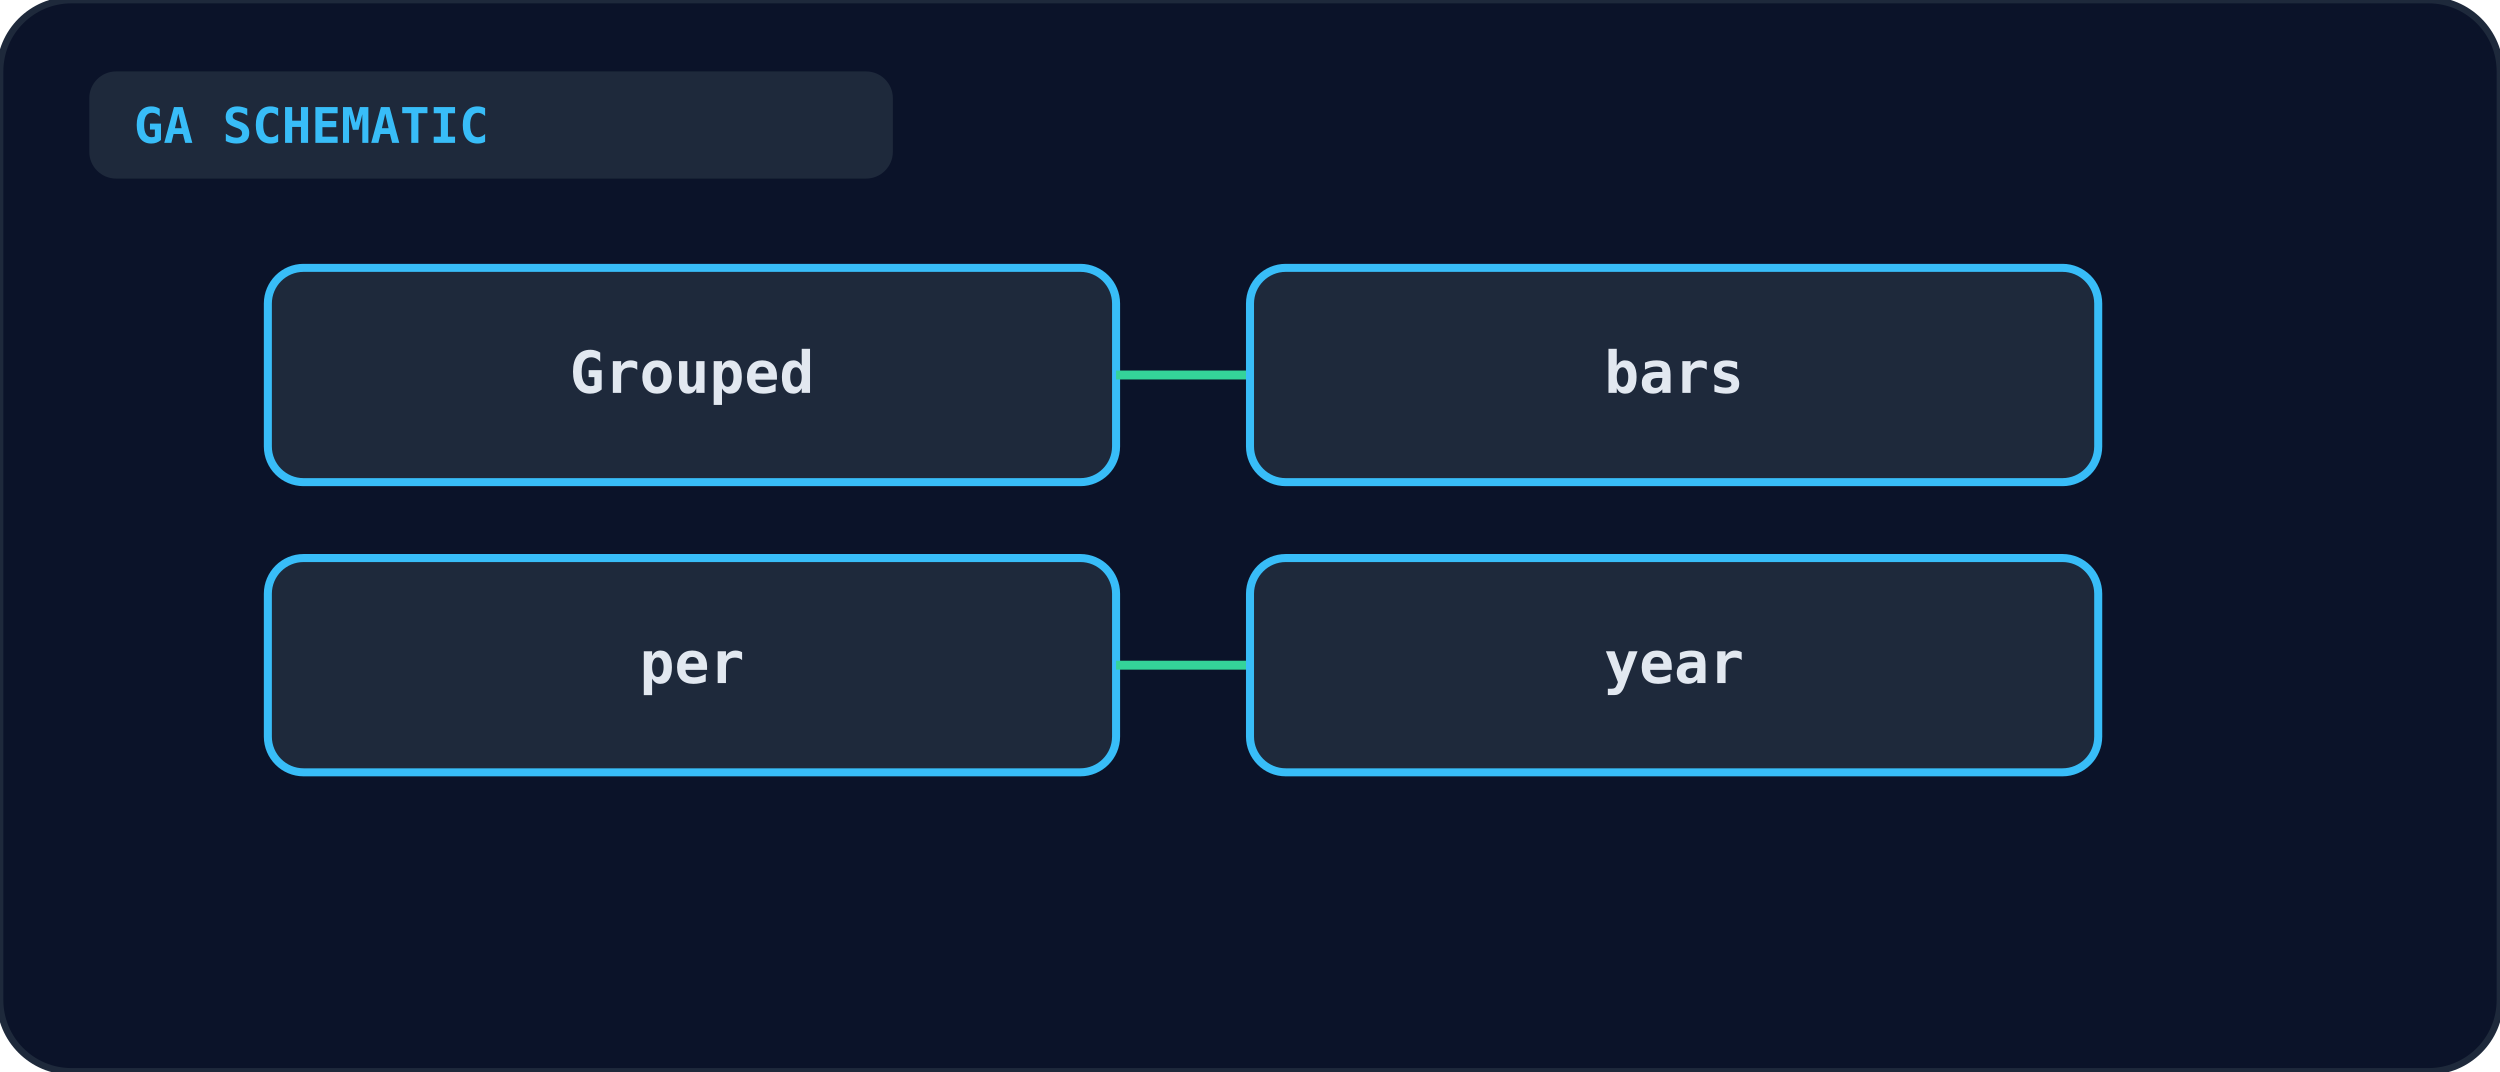
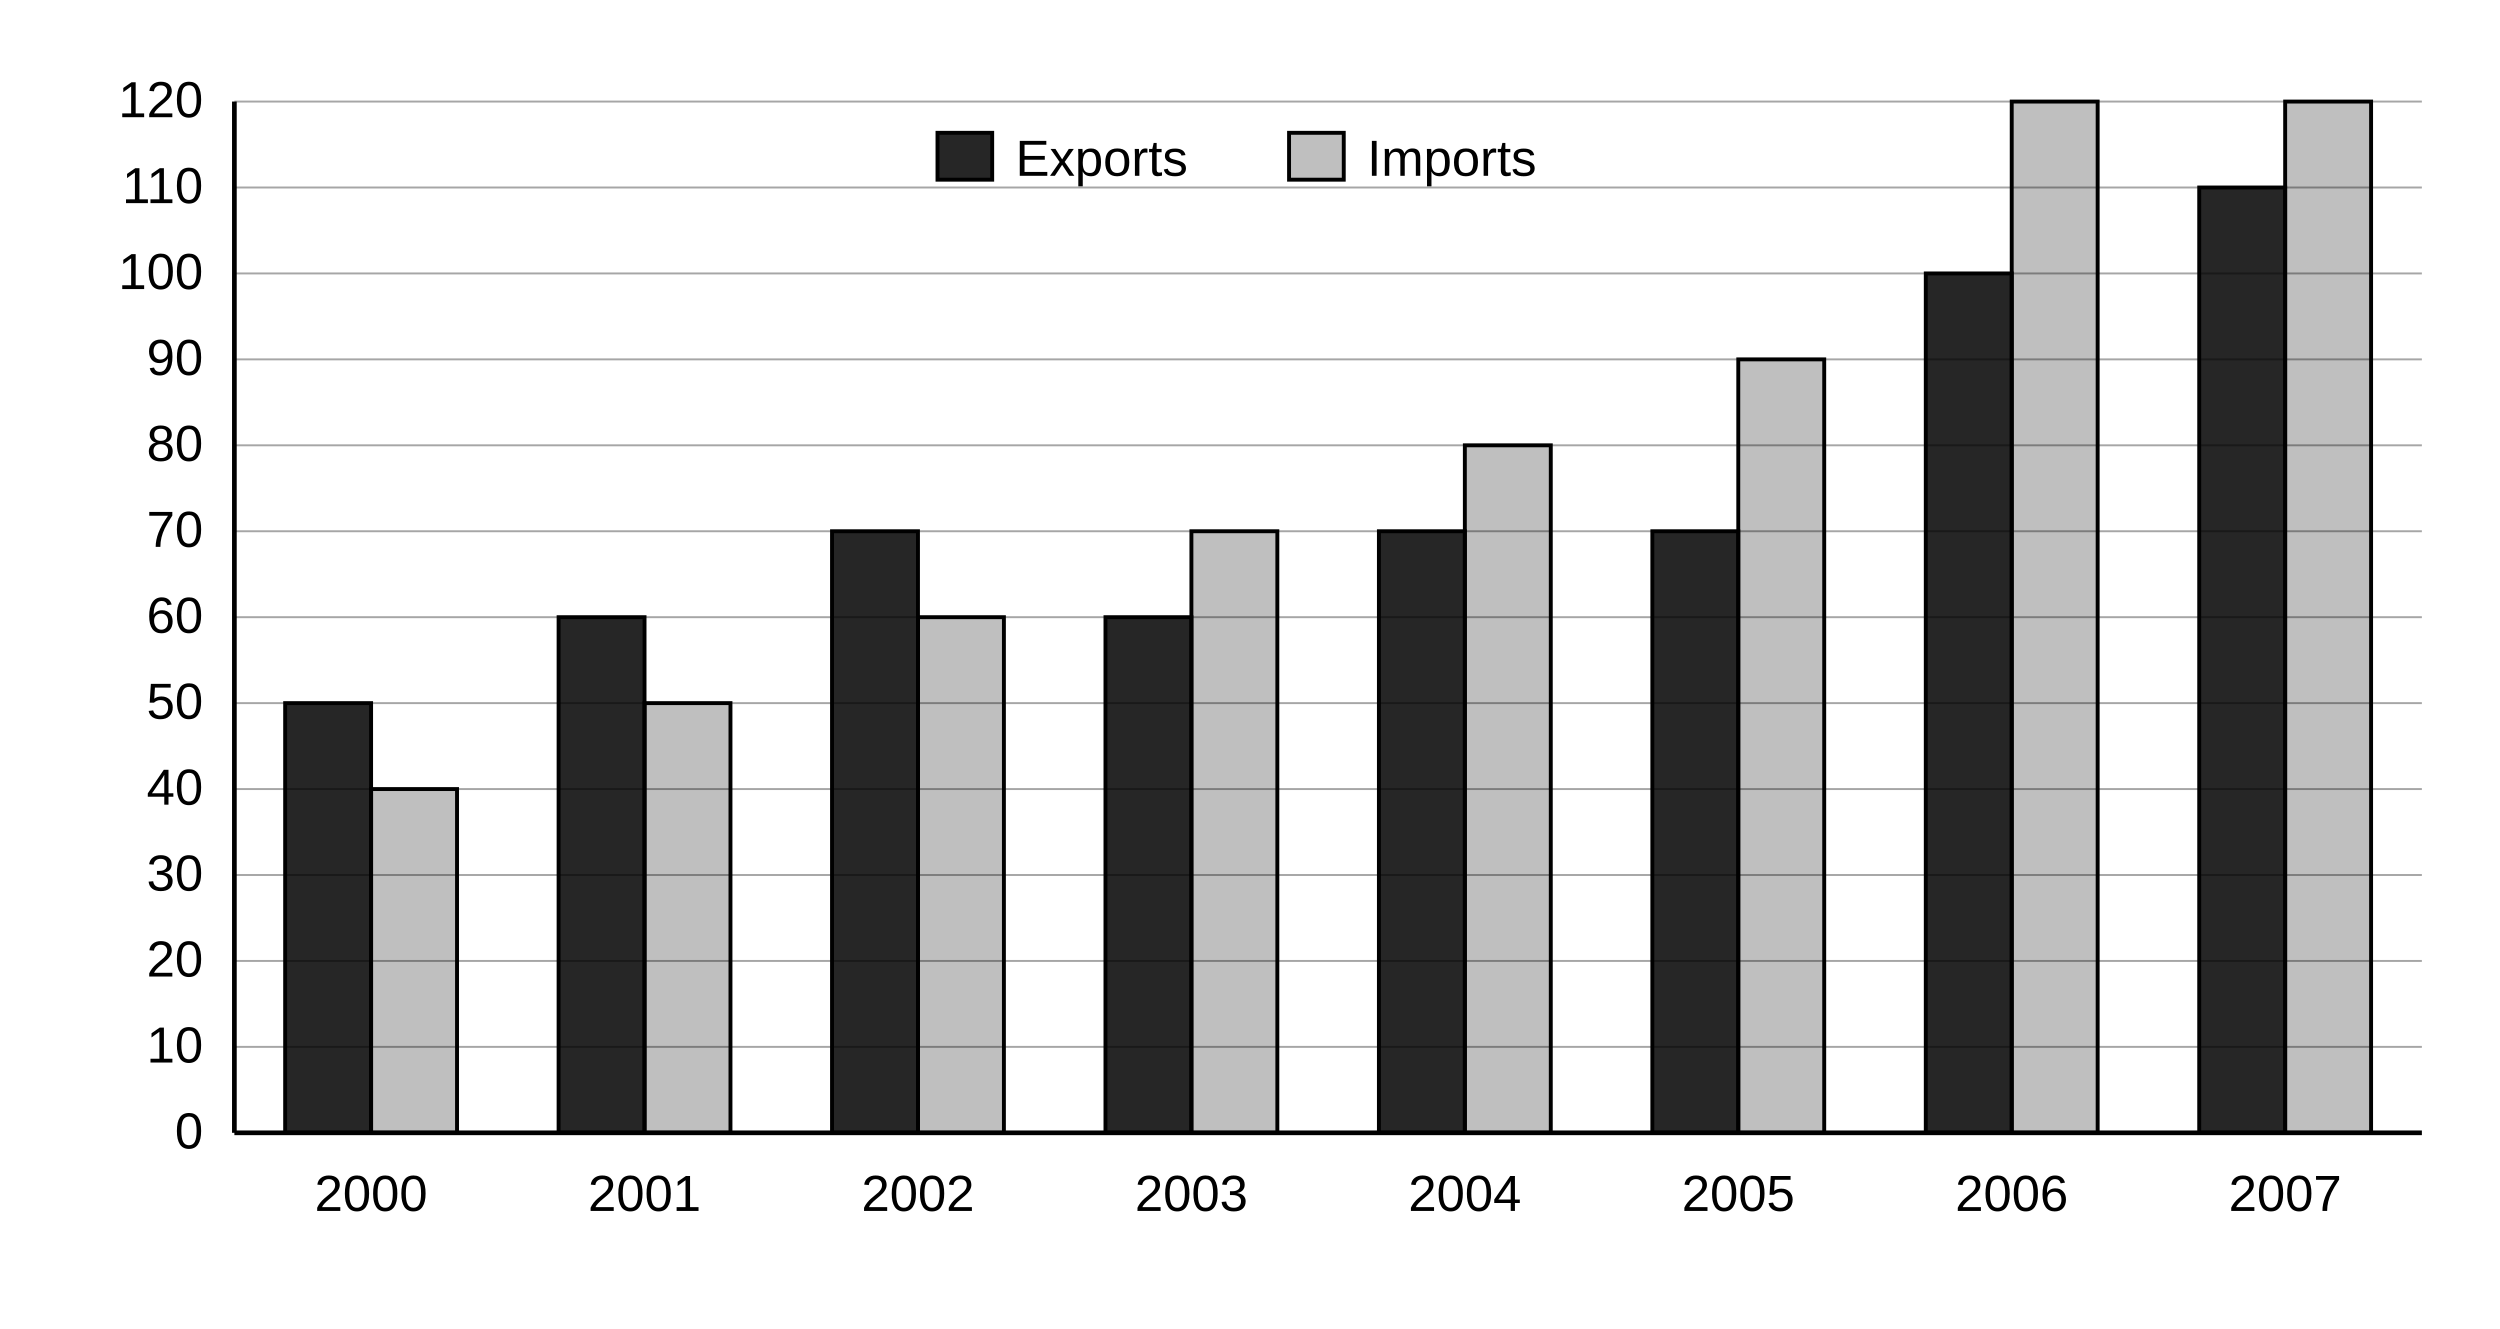
- <svg xmlns="http://www.w3.org/2000/svg" viewBox="0 0 560 240" width="100%" height="100%">
-   <rect width="100%" height="100%" rx="16" fill="#0b1329" stroke="#1e293b" stroke-width="1.5" />
-   <rect x="20" y="16" width="180" height="24" rx="6" fill="#1e293b" />
-   <text x="30" y="32" fill="#38bdf8" font-size="11" font-weight="bold" font-family="monospace">GA SCHEMATIC</text>
-   <g transform="translate(60, 60)">
-     <rect x="0" y="0" width="190" height="48" rx="8" fill="#1e293b" stroke="#38bdf8" stroke-width="1.8" />
-     <text x="95" y="28" text-anchor="middle" fill="#e2e8f0" font-size="13" font-weight="bold" font-family="monospace">Grouped</text>
-     <line x1="190" y1="24" x2="220" y2="24" stroke="#34d399" stroke-width="2" />
-     <rect x="220" y="0" width="190" height="48" rx="8" fill="#1e293b" stroke="#38bdf8" stroke-width="1.8" />
-     <text x="315" y="28" text-anchor="middle" fill="#e2e8f0" font-size="13" font-weight="bold" font-family="monospace">bars</text>
-     <rect x="0" y="65" width="190" height="48" rx="8" fill="#1e293b" stroke="#38bdf8" stroke-width="1.8" />
-     <text x="95" y="93" text-anchor="middle" fill="#e2e8f0" font-size="13" font-weight="bold" font-family="monospace">per</text>
-     <line x1="190" y1="89" x2="220" y2="89" stroke="#34d399" stroke-width="2" />
-     <rect x="220" y="65" width="190" height="48" rx="8" fill="#1e293b" stroke="#38bdf8" stroke-width="1.8" />
-     <text x="315" y="93" text-anchor="middle" fill="#e2e8f0" font-size="13" font-weight="bold" font-family="monospace">year</text>
-   </g>
+ <svg xmlns="http://www.w3.org/2000/svg" viewBox="0 0 640 340" fill="none" font-family="Arial, Helvetica, sans-serif" font-size="13">
+   <line x1="60" y1="290.0" x2="620" y2="290.0" stroke="currentColor" stroke-width="1.2" stroke-opacity="1" />
+   <text x="52" y="294.0" fill="currentColor" text-anchor="end">0</text>
+   <line x1="60" y1="268.0" x2="620" y2="268.0" stroke="currentColor" stroke-width="0.5" stroke-opacity="0.35" />
+   <text x="52" y="272.0" fill="currentColor" text-anchor="end">10</text>
+   <line x1="60" y1="246.0" x2="620" y2="246.0" stroke="currentColor" stroke-width="0.5" stroke-opacity="0.35" />
+   <text x="52" y="250.0" fill="currentColor" text-anchor="end">20</text>
+   <line x1="60" y1="224.0" x2="620" y2="224.0" stroke="currentColor" stroke-width="0.5" stroke-opacity="0.35" />
+   <text x="52" y="228.0" fill="currentColor" text-anchor="end">30</text>
+   <line x1="60" y1="202.0" x2="620" y2="202.0" stroke="currentColor" stroke-width="0.5" stroke-opacity="0.35" />
+   <text x="52" y="206.0" fill="currentColor" text-anchor="end">40</text>
+   <line x1="60" y1="180.0" x2="620" y2="180.0" stroke="currentColor" stroke-width="0.5" stroke-opacity="0.35" />
+   <text x="52" y="184.0" fill="currentColor" text-anchor="end">50</text>
+   <line x1="60" y1="158.0" x2="620" y2="158.0" stroke="currentColor" stroke-width="0.5" stroke-opacity="0.35" />
+   <text x="52" y="162.0" fill="currentColor" text-anchor="end">60</text>
+   <line x1="60" y1="136.0" x2="620" y2="136.0" stroke="currentColor" stroke-width="0.5" stroke-opacity="0.35" />
+   <text x="52" y="140.0" fill="currentColor" text-anchor="end">70</text>
+   <line x1="60" y1="114.0" x2="620" y2="114.0" stroke="currentColor" stroke-width="0.5" stroke-opacity="0.35" />
+   <text x="52" y="118.0" fill="currentColor" text-anchor="end">80</text>
+   <line x1="60" y1="92.0" x2="620" y2="92.0" stroke="currentColor" stroke-width="0.5" stroke-opacity="0.35" />
+   <text x="52" y="96.0" fill="currentColor" text-anchor="end">90</text>
+   <line x1="60" y1="70.0" x2="620" y2="70.0" stroke="currentColor" stroke-width="0.5" stroke-opacity="0.35" />
+   <text x="52" y="74.0" fill="currentColor" text-anchor="end">100</text>
+   <line x1="60" y1="48.0" x2="620" y2="48.0" stroke="currentColor" stroke-width="0.5" stroke-opacity="0.35" />
+   <text x="52" y="52.0" fill="currentColor" text-anchor="end">110</text>
+   <line x1="60" y1="26.0" x2="620" y2="26.0" stroke="currentColor" stroke-width="0.5" stroke-opacity="0.35" />
+   <text x="52" y="30.0" fill="currentColor" text-anchor="end">120</text>
+   <line x1="60" y1="26.0" x2="60" y2="290" stroke="currentColor" stroke-width="1.2" />
+   <rect x="73.0" y="180.0" width="22" height="110.0" fill="currentColor" fill-opacity="0.85" stroke="currentColor" />
+   <rect x="95.0" y="202.0" width="22" height="88.0" fill="currentColor" fill-opacity="0.25" stroke="currentColor" />
+   <text x="95.0" y="310" fill="currentColor" text-anchor="middle">2000</text>
+   <rect x="143.0" y="158.0" width="22" height="132.0" fill="currentColor" fill-opacity="0.85" stroke="currentColor" />
+   <rect x="165.0" y="180.0" width="22" height="110.0" fill="currentColor" fill-opacity="0.25" stroke="currentColor" />
+   <text x="165.0" y="310" fill="currentColor" text-anchor="middle">2001</text>
+   <rect x="213.0" y="136.0" width="22" height="154.0" fill="currentColor" fill-opacity="0.85" stroke="currentColor" />
+   <rect x="235.0" y="158.0" width="22" height="132.0" fill="currentColor" fill-opacity="0.25" stroke="currentColor" />
+   <text x="235.0" y="310" fill="currentColor" text-anchor="middle">2002</text>
+   <rect x="283.0" y="158.0" width="22" height="132.0" fill="currentColor" fill-opacity="0.85" stroke="currentColor" />
+   <rect x="305.0" y="136.0" width="22" height="154.0" fill="currentColor" fill-opacity="0.25" stroke="currentColor" />
+   <text x="305.0" y="310" fill="currentColor" text-anchor="middle">2003</text>
+   <rect x="353.0" y="136.0" width="22" height="154.0" fill="currentColor" fill-opacity="0.85" stroke="currentColor" />
+   <rect x="375.0" y="114.0" width="22" height="176.0" fill="currentColor" fill-opacity="0.25" stroke="currentColor" />
+   <text x="375.0" y="310" fill="currentColor" text-anchor="middle">2004</text>
+   <rect x="423.0" y="136.0" width="22" height="154.0" fill="currentColor" fill-opacity="0.85" stroke="currentColor" />
+   <rect x="445.0" y="92.0" width="22" height="198.0" fill="currentColor" fill-opacity="0.25" stroke="currentColor" />
+   <text x="445.0" y="310" fill="currentColor" text-anchor="middle">2005</text>
+   <rect x="493.0" y="70.0" width="22" height="220.0" fill="currentColor" fill-opacity="0.85" stroke="currentColor" />
+   <rect x="515.0" y="26.0" width="22" height="264.0" fill="currentColor" fill-opacity="0.25" stroke="currentColor" />
+   <text x="515.0" y="310" fill="currentColor" text-anchor="middle">2006</text>
+   <rect x="563.0" y="48.0" width="22" height="242.0" fill="currentColor" fill-opacity="0.85" stroke="currentColor" />
+   <rect x="585.0" y="26.0" width="22" height="264.0" fill="currentColor" fill-opacity="0.25" stroke="currentColor" />
+   <text x="585.0" y="310" fill="currentColor" text-anchor="middle">2007</text>
+   <rect x="240" y="34" width="14" height="12" fill="currentColor" fill-opacity="0.85" stroke="currentColor" />
+   <text x="260" y="45" fill="currentColor">Exports</text>
+   <rect x="330" y="34" width="14" height="12" fill="currentColor" fill-opacity="0.25" stroke="currentColor" />
+   <text x="350" y="45" fill="currentColor">Imports</text>
</svg>
